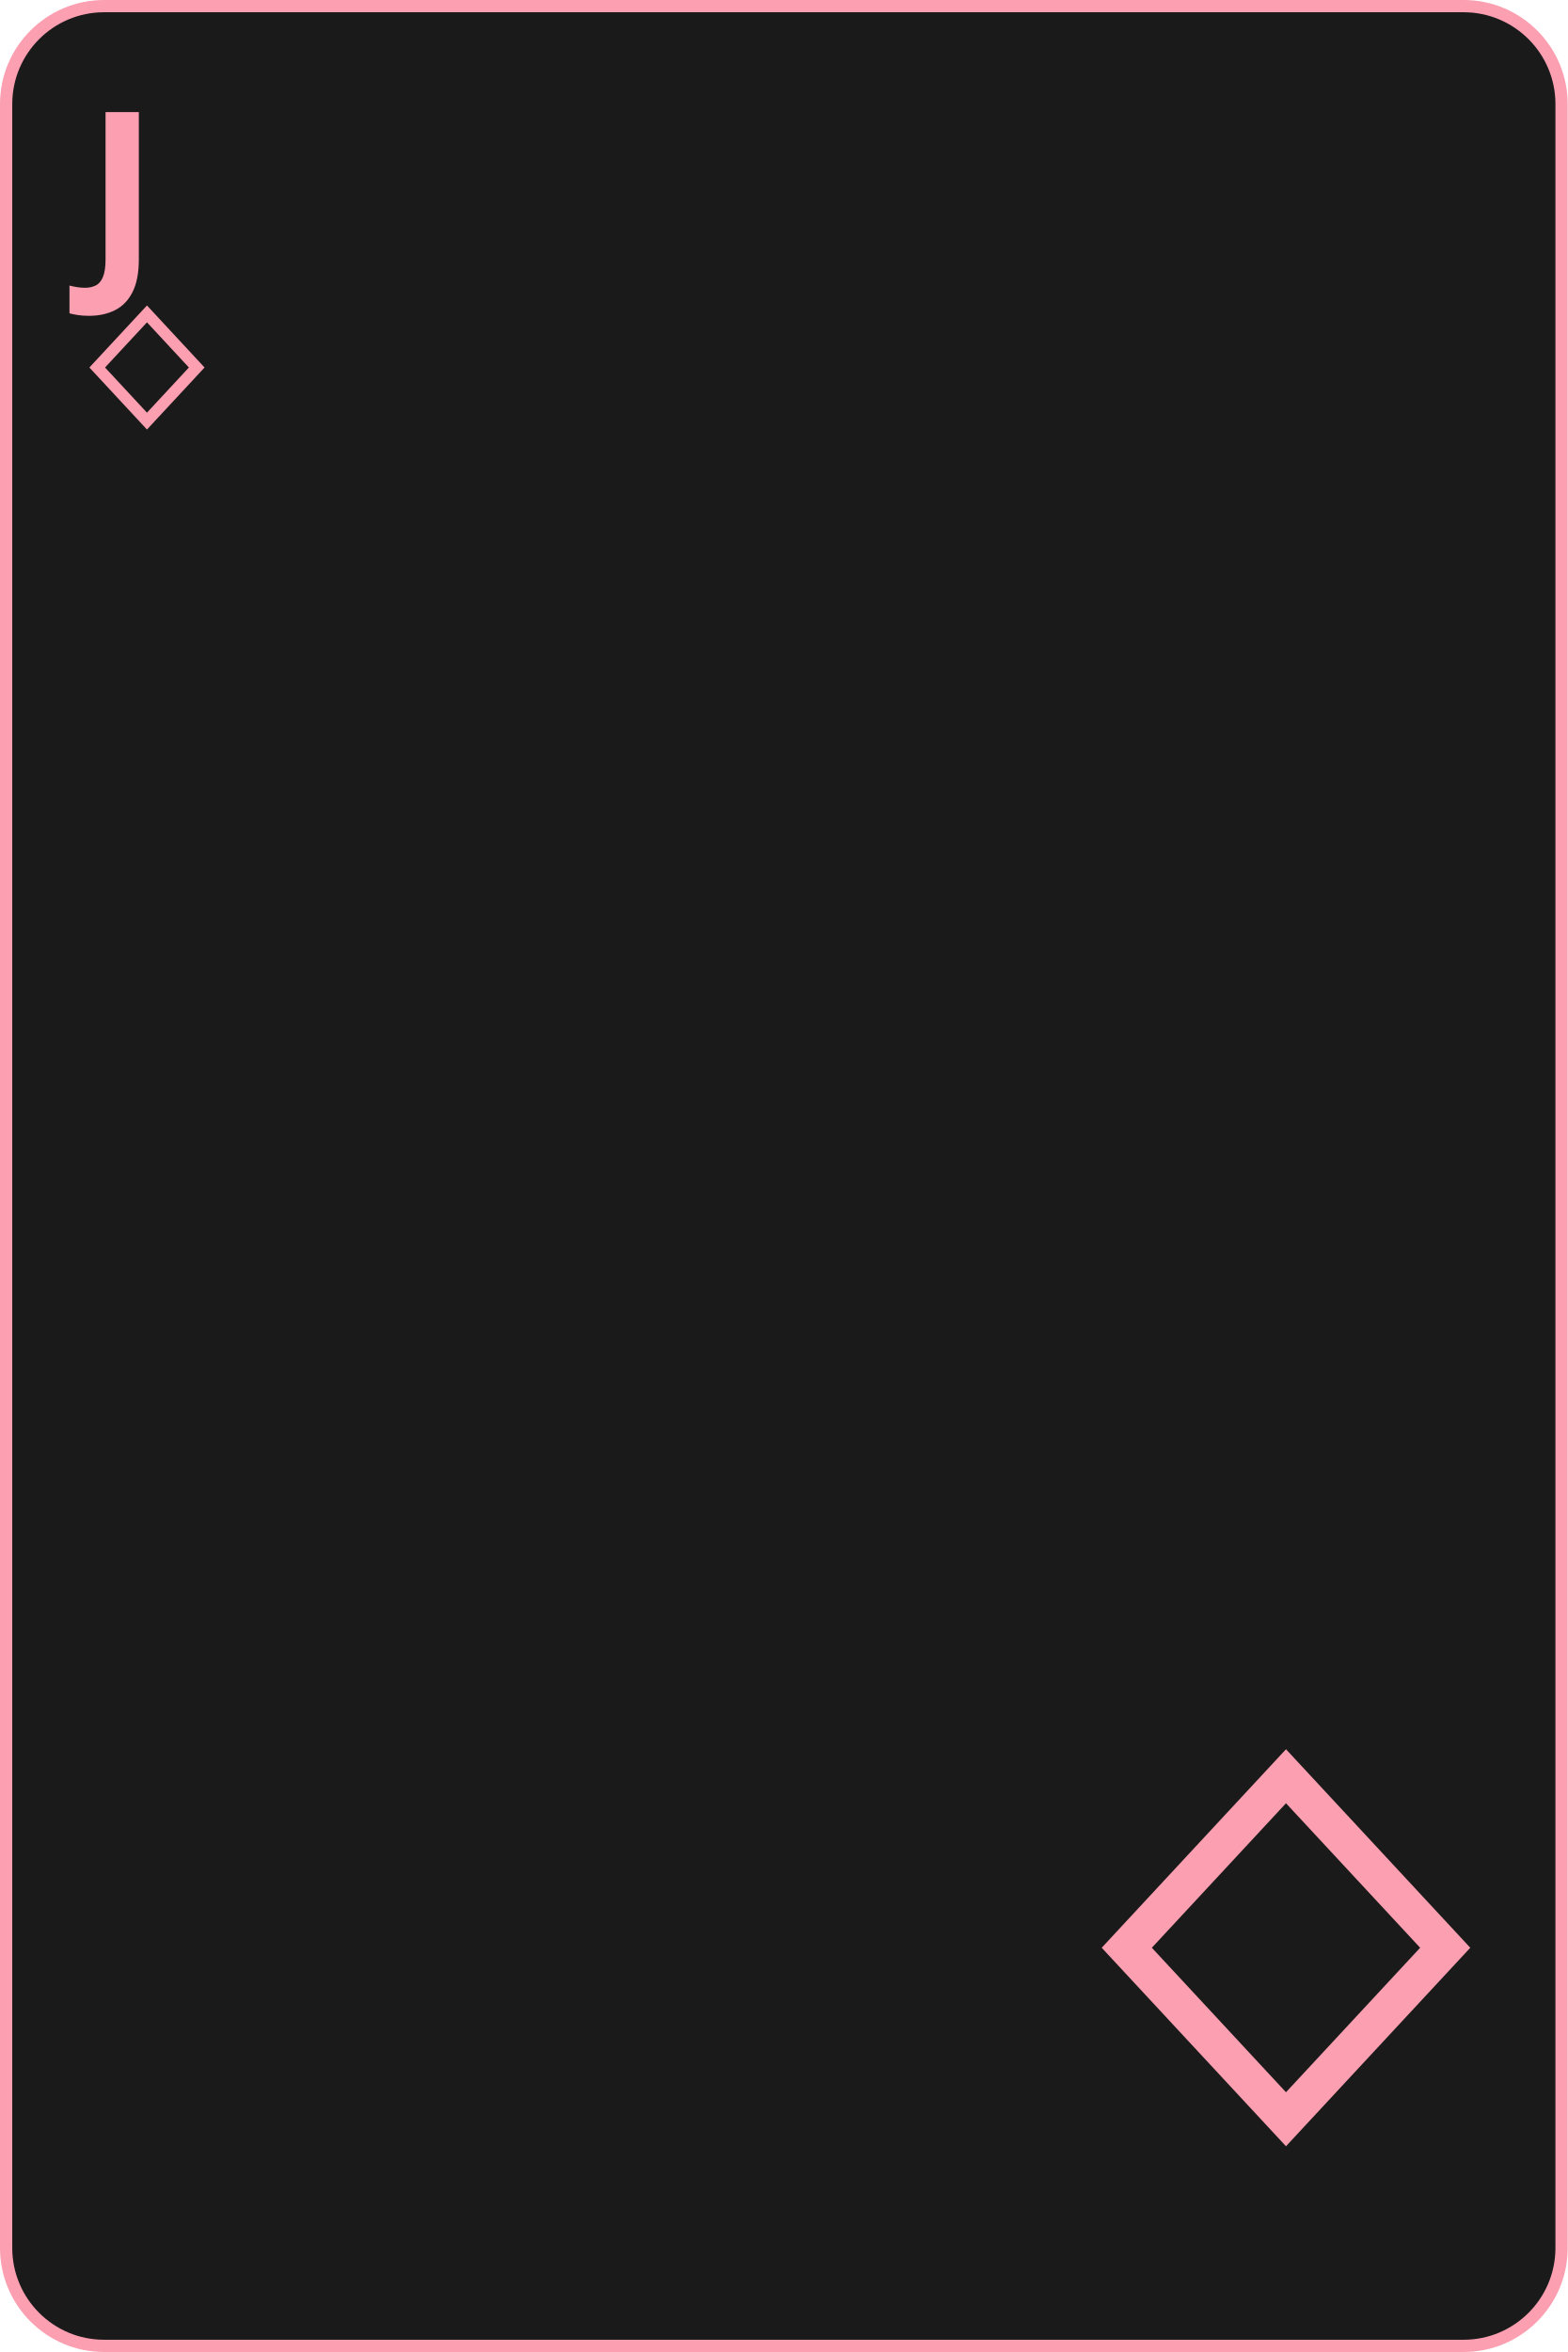
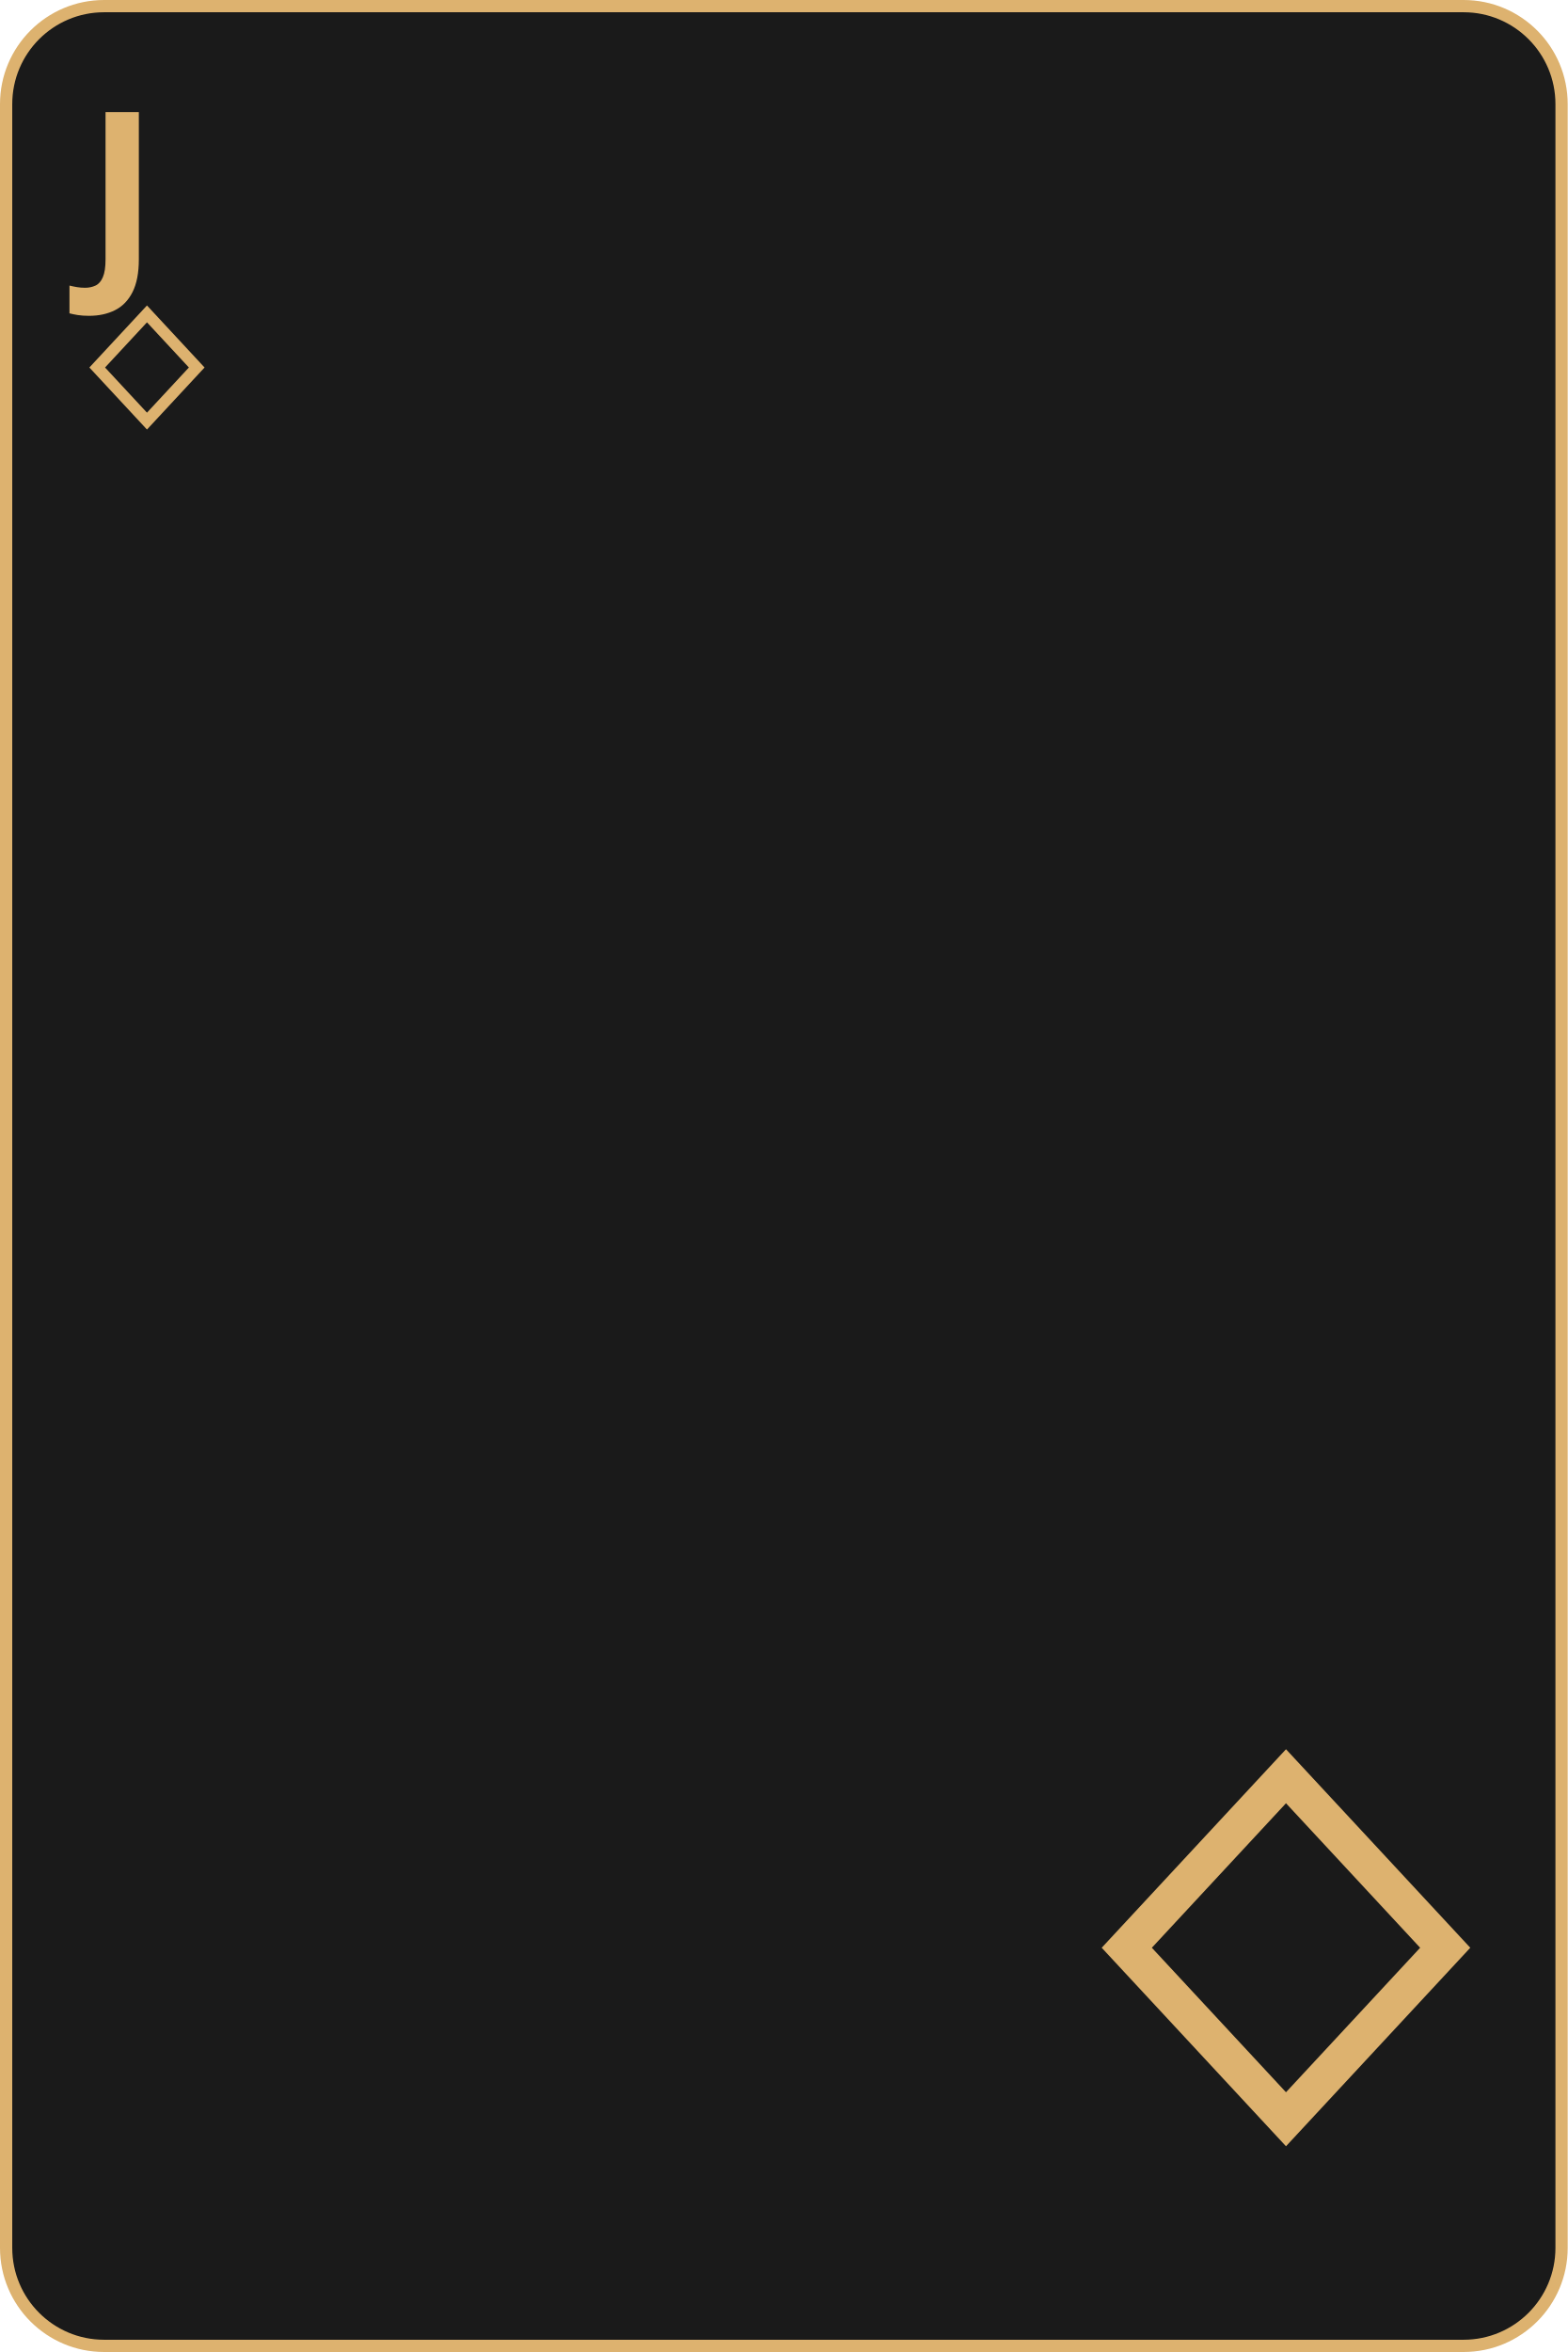
<svg xmlns="http://www.w3.org/2000/svg" width="256" height="384" viewBox="0 0 256 384">
-   <rect x="1" y="1" width="254" height="382" rx="16" ry="16" fill="#1a1a1a" stroke="#fb9fb1" stroke-width="2" />
-   <text x="14" y="44" font-family="Fira Mono" font-size="36" font-weight="700" fill="#fb9fb1">J</text>
+   <rect x="1" y="1" width="254" height="382" rx="16" ry="16" fill="#1a1a1a" stroke="#ddb26f" stroke-width="2" />
+   <text x="14" y="44" font-family="Fira Mono" font-size="36" font-weight="700" fill="#ddb26f">J</text>
  <g transform="translate(14 50) scale(0.625)">
-     <path d="M16,2 L 29,16 L 16,30 L 3,16 Z" fill="none" stroke="#fb9fb1" stroke-width="3" />
+     <path d="M16,2 L 29,16 L 16,30 L 3,16 Z" fill="none" stroke="#ddb26f" stroke-width="3" />
  </g>
  <g transform="translate(178 286) scale(2)">
-     <path d="M16,2 L 29,16 L 16,30 L 3,16 Z" fill="none" stroke="#fb9fb1" stroke-width="3" />
+     <path d="M16,2 L 29,16 L 16,30 L 3,16 Z" fill="none" stroke="#ddb26f" stroke-width="3" />
  </g>
</svg>
